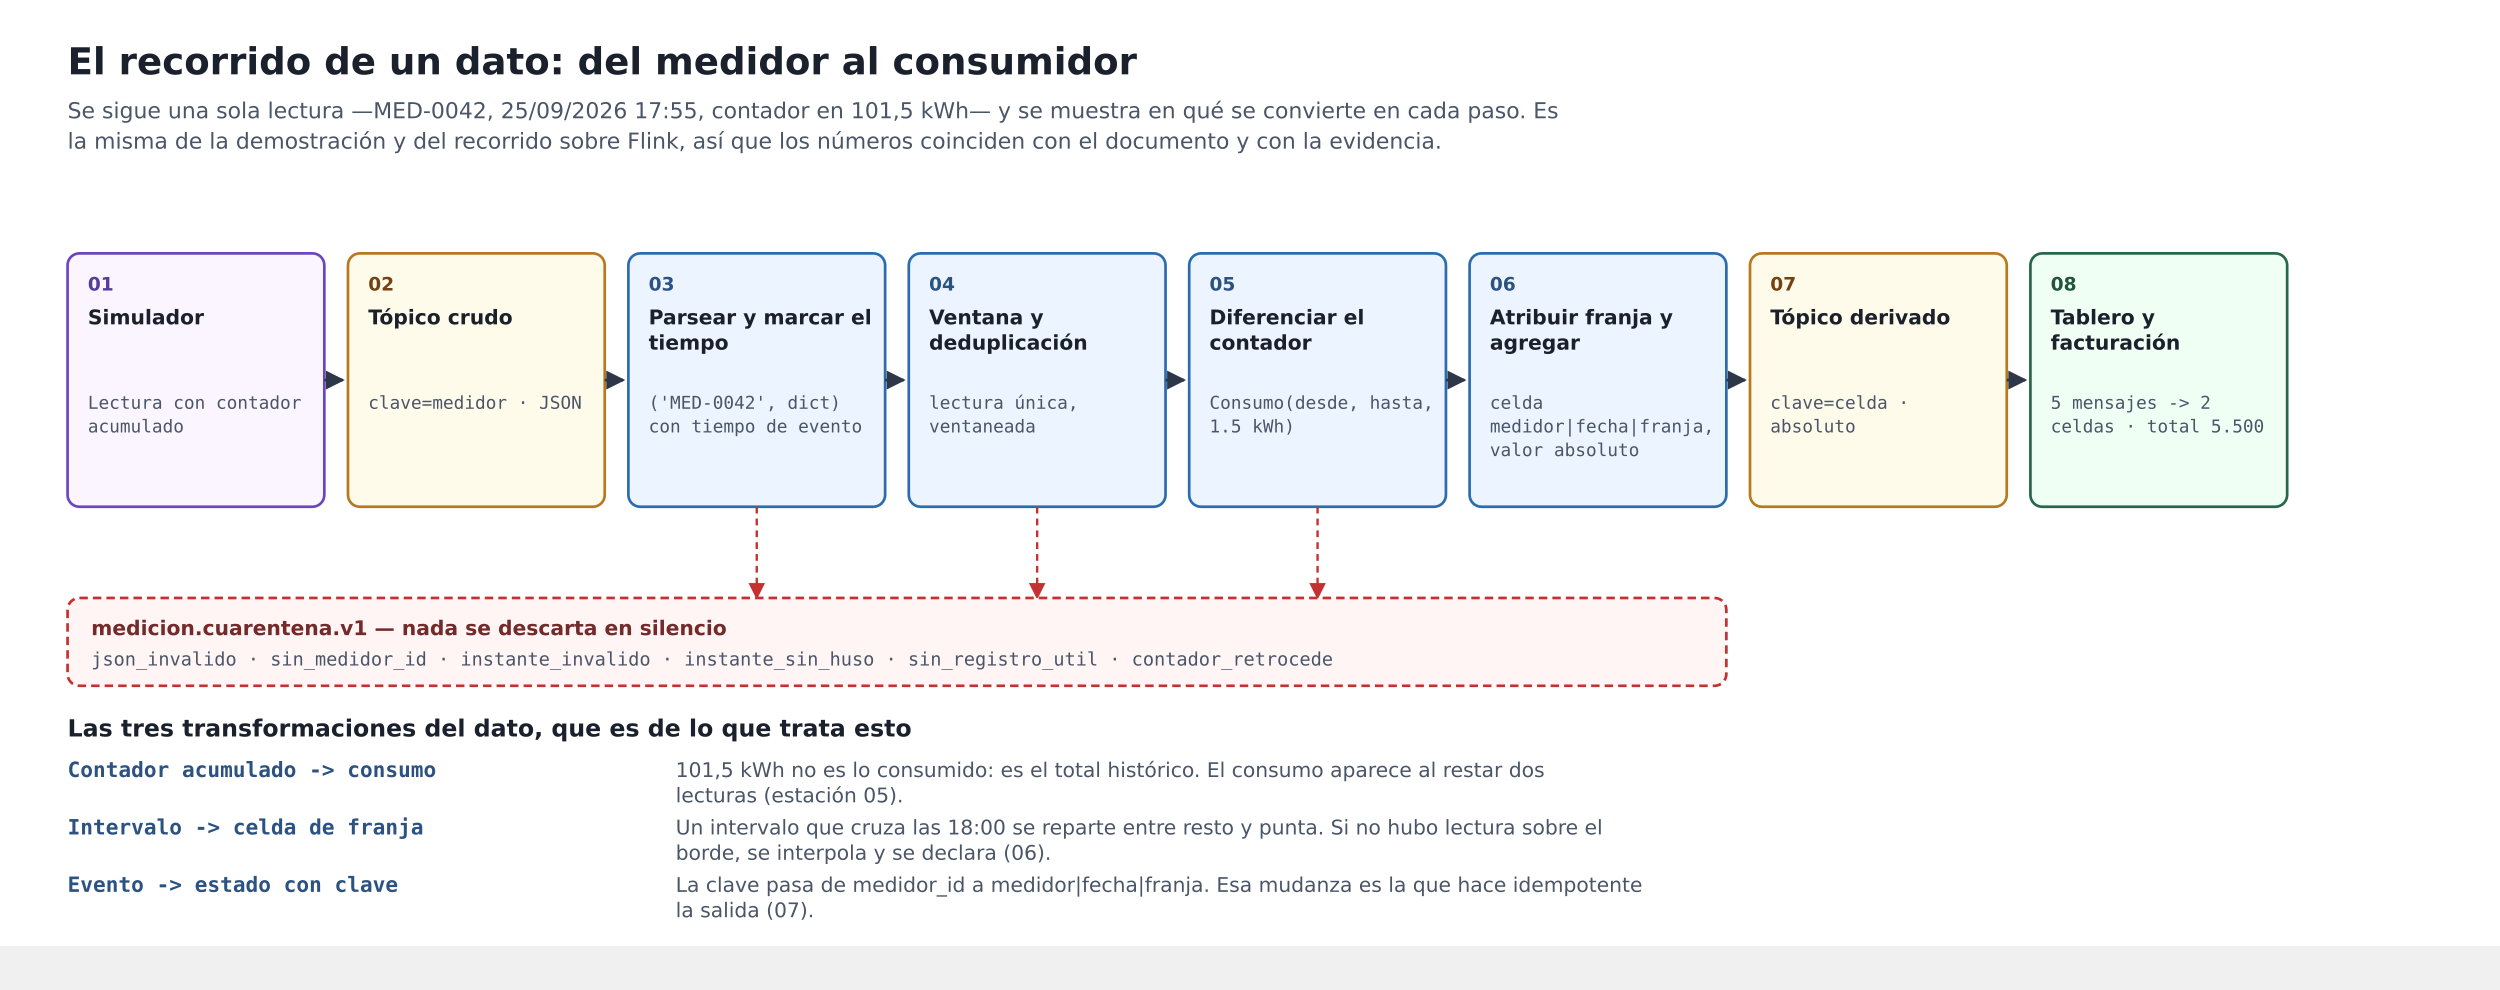
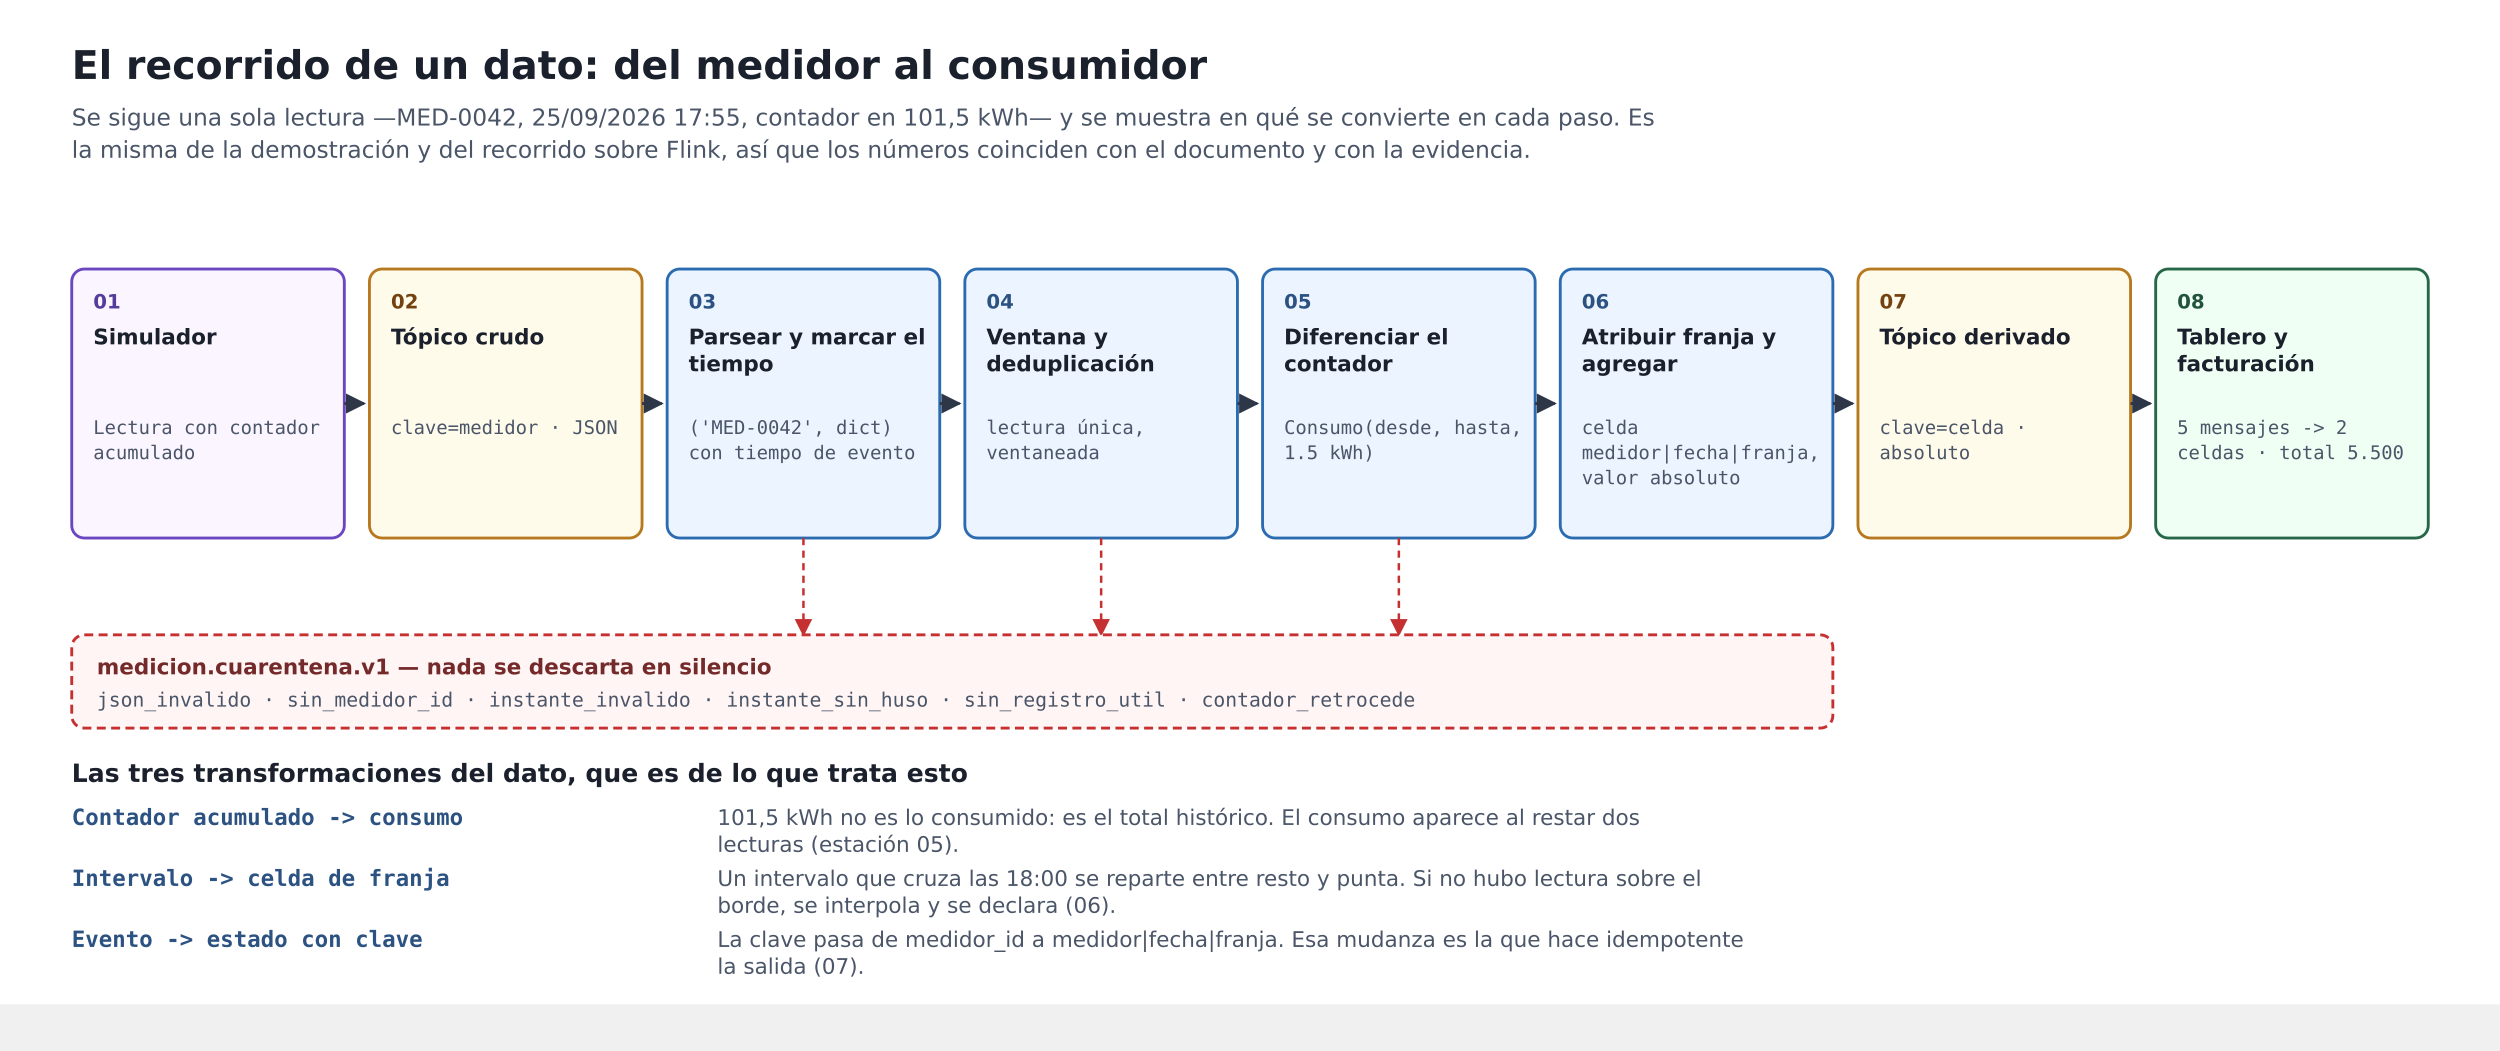
- <svg xmlns="http://www.w3.org/2000/svg" viewBox="0 0 1480 586" width="1480" height="586" font-family="'DejaVu Sans','Helvetica Neue',Arial,sans-serif">
+ <svg xmlns="http://www.w3.org/2000/svg" viewBox="0 0 1394 586" width="1394" height="586" font-family="'DejaVu Sans','Helvetica Neue',Arial,sans-serif">
  <defs>
    <marker id="fl" viewBox="0 0 10 10" refX="9" refY="5" markerWidth="7" markerHeight="7" orient="auto-start-reverse">
      <path d="M 0 0 L 10 5 L 0 10 z" fill="#2d3748" />
    </marker>
    <marker id="flr" viewBox="0 0 10 10" refX="9" refY="5" markerWidth="7" markerHeight="7" orient="auto-start-reverse">
      <path d="M 0 0 L 10 5 L 0 10 z" fill="#c53030" />
    </marker>
  </defs>
-   <rect width="1480" height="560" fill="#ffffff" />
+   <rect width="1394" height="560" fill="#ffffff" />
  <text x="40" y="44" font-family="'DejaVu Sans','Helvetica Neue',Arial,sans-serif" font-size="22" fill="#1a202c" font-weight="600" text-anchor="start">El recorrido de un dato: del medidor al consumidor</text>
  <text x="40" y="70" font-family="'DejaVu Sans','Helvetica Neue',Arial,sans-serif" font-size="13" fill="#4a5568" font-weight="normal" text-anchor="start">Se sigue una sola lectura —MED-0042, 25/09/2026 17:55, contador en 101,5 kWh— y se muestra en qué se convierte en cada paso. Es</text>
  <text x="40" y="88" font-family="'DejaVu Sans','Helvetica Neue',Arial,sans-serif" font-size="13" fill="#4a5568" font-weight="normal" text-anchor="start">la misma de la demostración y del recorrido sobre Flink, así que los números coinciden con el documento y con la evidencia.</text>
  <rect x="40" y="150" width="152" height="150" rx="7" fill="#faf5ff" stroke="#6b46c1" stroke-width="1.6" />
  <text x="52" y="172" font-family="'DejaVu Sans','Helvetica Neue',Arial,sans-serif" font-size="11" fill="#553c9a" font-weight="700" text-anchor="start">01</text>
  <text x="52" y="192" font-family="'DejaVu Sans','Helvetica Neue',Arial,sans-serif" font-size="12" fill="#1a202c" font-weight="600" text-anchor="start">Simulador</text>
  <text x="52" y="242" font-family="'DejaVu Sans Mono','Menlo',monospace" font-size="10.5" fill="#4a5568" font-weight="normal" text-anchor="start">Lectura con contador</text>
  <text x="52" y="256" font-family="'DejaVu Sans Mono','Menlo',monospace" font-size="10.5" fill="#4a5568" font-weight="normal" text-anchor="start">acumulado</text>
  <line x1="192" y1="225" x2="203" y2="225" stroke="#2d3748" stroke-width="1.6" marker-end="url(#fl)" />
  <rect x="206" y="150" width="152" height="150" rx="7" fill="#fffbeb" stroke="#b7791f" stroke-width="1.6" />
  <text x="218" y="172" font-family="'DejaVu Sans','Helvetica Neue',Arial,sans-serif" font-size="11" fill="#744210" font-weight="700" text-anchor="start">02</text>
  <text x="218" y="192" font-family="'DejaVu Sans','Helvetica Neue',Arial,sans-serif" font-size="12" fill="#1a202c" font-weight="600" text-anchor="start">Tópico crudo</text>
  <text x="218" y="242" font-family="'DejaVu Sans Mono','Menlo',monospace" font-size="10.5" fill="#4a5568" font-weight="normal" text-anchor="start">clave=medidor · JSON</text>
  <line x1="358" y1="225" x2="369" y2="225" stroke="#2d3748" stroke-width="1.6" marker-end="url(#fl)" />
  <rect x="372" y="150" width="152" height="150" rx="7" fill="#ebf4ff" stroke="#2b6cb0" stroke-width="1.6" />
  <text x="384" y="172" font-family="'DejaVu Sans','Helvetica Neue',Arial,sans-serif" font-size="11" fill="#2c5282" font-weight="700" text-anchor="start">03</text>
  <text x="384" y="192" font-family="'DejaVu Sans','Helvetica Neue',Arial,sans-serif" font-size="12" fill="#1a202c" font-weight="600" text-anchor="start">Parsear y marcar el</text>
  <text x="384" y="207" font-family="'DejaVu Sans','Helvetica Neue',Arial,sans-serif" font-size="12" fill="#1a202c" font-weight="600" text-anchor="start">tiempo</text>
  <text x="384" y="242" font-family="'DejaVu Sans Mono','Menlo',monospace" font-size="10.5" fill="#4a5568" font-weight="normal" text-anchor="start">('MED-0042', dict)</text>
  <text x="384" y="256" font-family="'DejaVu Sans Mono','Menlo',monospace" font-size="10.5" fill="#4a5568" font-weight="normal" text-anchor="start">con tiempo de evento</text>
  <line x1="524" y1="225" x2="535" y2="225" stroke="#2d3748" stroke-width="1.6" marker-end="url(#fl)" />
  <line x1="448" y1="300" x2="448" y2="354" stroke="#c53030" stroke-width="1.4" stroke-dasharray="4 3" marker-end="url(#flr)" />
  <rect x="538" y="150" width="152" height="150" rx="7" fill="#ebf4ff" stroke="#2b6cb0" stroke-width="1.6" />
  <text x="550" y="172" font-family="'DejaVu Sans','Helvetica Neue',Arial,sans-serif" font-size="11" fill="#2c5282" font-weight="700" text-anchor="start">04</text>
  <text x="550" y="192" font-family="'DejaVu Sans','Helvetica Neue',Arial,sans-serif" font-size="12" fill="#1a202c" font-weight="600" text-anchor="start">Ventana y</text>
  <text x="550" y="207" font-family="'DejaVu Sans','Helvetica Neue',Arial,sans-serif" font-size="12" fill="#1a202c" font-weight="600" text-anchor="start">deduplicación</text>
  <text x="550" y="242" font-family="'DejaVu Sans Mono','Menlo',monospace" font-size="10.5" fill="#4a5568" font-weight="normal" text-anchor="start">lectura única,</text>
  <text x="550" y="256" font-family="'DejaVu Sans Mono','Menlo',monospace" font-size="10.5" fill="#4a5568" font-weight="normal" text-anchor="start">ventaneada</text>
  <line x1="690" y1="225" x2="701" y2="225" stroke="#2d3748" stroke-width="1.6" marker-end="url(#fl)" />
  <line x1="614" y1="300" x2="614" y2="354" stroke="#c53030" stroke-width="1.4" stroke-dasharray="4 3" marker-end="url(#flr)" />
  <rect x="704" y="150" width="152" height="150" rx="7" fill="#ebf4ff" stroke="#2b6cb0" stroke-width="1.6" />
  <text x="716" y="172" font-family="'DejaVu Sans','Helvetica Neue',Arial,sans-serif" font-size="11" fill="#2c5282" font-weight="700" text-anchor="start">05</text>
  <text x="716" y="192" font-family="'DejaVu Sans','Helvetica Neue',Arial,sans-serif" font-size="12" fill="#1a202c" font-weight="600" text-anchor="start">Diferenciar el</text>
  <text x="716" y="207" font-family="'DejaVu Sans','Helvetica Neue',Arial,sans-serif" font-size="12" fill="#1a202c" font-weight="600" text-anchor="start">contador</text>
  <text x="716" y="242" font-family="'DejaVu Sans Mono','Menlo',monospace" font-size="10.5" fill="#4a5568" font-weight="normal" text-anchor="start">Consumo(desde, hasta,</text>
  <text x="716" y="256" font-family="'DejaVu Sans Mono','Menlo',monospace" font-size="10.5" fill="#4a5568" font-weight="normal" text-anchor="start">1.5 kWh)</text>
  <line x1="856" y1="225" x2="867" y2="225" stroke="#2d3748" stroke-width="1.6" marker-end="url(#fl)" />
  <line x1="780" y1="300" x2="780" y2="354" stroke="#c53030" stroke-width="1.4" stroke-dasharray="4 3" marker-end="url(#flr)" />
  <rect x="870" y="150" width="152" height="150" rx="7" fill="#ebf4ff" stroke="#2b6cb0" stroke-width="1.6" />
  <text x="882" y="172" font-family="'DejaVu Sans','Helvetica Neue',Arial,sans-serif" font-size="11" fill="#2c5282" font-weight="700" text-anchor="start">06</text>
  <text x="882" y="192" font-family="'DejaVu Sans','Helvetica Neue',Arial,sans-serif" font-size="12" fill="#1a202c" font-weight="600" text-anchor="start">Atribuir franja y</text>
  <text x="882" y="207" font-family="'DejaVu Sans','Helvetica Neue',Arial,sans-serif" font-size="12" fill="#1a202c" font-weight="600" text-anchor="start">agregar</text>
  <text x="882" y="242" font-family="'DejaVu Sans Mono','Menlo',monospace" font-size="10.5" fill="#4a5568" font-weight="normal" text-anchor="start">celda</text>
  <text x="882" y="256" font-family="'DejaVu Sans Mono','Menlo',monospace" font-size="10.5" fill="#4a5568" font-weight="normal" text-anchor="start">medidor|fecha|franja,</text>
  <text x="882" y="270" font-family="'DejaVu Sans Mono','Menlo',monospace" font-size="10.5" fill="#4a5568" font-weight="normal" text-anchor="start">valor absoluto</text>
  <line x1="1022" y1="225" x2="1033" y2="225" stroke="#2d3748" stroke-width="1.6" marker-end="url(#fl)" />
  <rect x="1036" y="150" width="152" height="150" rx="7" fill="#fffbeb" stroke="#b7791f" stroke-width="1.6" />
  <text x="1048" y="172" font-family="'DejaVu Sans','Helvetica Neue',Arial,sans-serif" font-size="11" fill="#744210" font-weight="700" text-anchor="start">07</text>
  <text x="1048" y="192" font-family="'DejaVu Sans','Helvetica Neue',Arial,sans-serif" font-size="12" fill="#1a202c" font-weight="600" text-anchor="start">Tópico derivado</text>
  <text x="1048" y="242" font-family="'DejaVu Sans Mono','Menlo',monospace" font-size="10.5" fill="#4a5568" font-weight="normal" text-anchor="start">clave=celda ·</text>
  <text x="1048" y="256" font-family="'DejaVu Sans Mono','Menlo',monospace" font-size="10.5" fill="#4a5568" font-weight="normal" text-anchor="start">absoluto</text>
  <line x1="1188" y1="225" x2="1199" y2="225" stroke="#2d3748" stroke-width="1.6" marker-end="url(#fl)" />
  <rect x="1202" y="150" width="152" height="150" rx="7" fill="#f0fff4" stroke="#276749" stroke-width="1.6" />
  <text x="1214" y="172" font-family="'DejaVu Sans','Helvetica Neue',Arial,sans-serif" font-size="11" fill="#22543d" font-weight="700" text-anchor="start">08</text>
  <text x="1214" y="192" font-family="'DejaVu Sans','Helvetica Neue',Arial,sans-serif" font-size="12" fill="#1a202c" font-weight="600" text-anchor="start">Tablero y</text>
  <text x="1214" y="207" font-family="'DejaVu Sans','Helvetica Neue',Arial,sans-serif" font-size="12" fill="#1a202c" font-weight="600" text-anchor="start">facturación</text>
  <text x="1214" y="242" font-family="'DejaVu Sans Mono','Menlo',monospace" font-size="10.5" fill="#4a5568" font-weight="normal" text-anchor="start">5 mensajes -&gt; 2</text>
  <text x="1214" y="256" font-family="'DejaVu Sans Mono','Menlo',monospace" font-size="10.5" fill="#4a5568" font-weight="normal" text-anchor="start">celdas · total 5.500</text>
  <rect x="40" y="354" width="982" height="52" rx="7" fill="#fff5f5" stroke="#c53030" stroke-width="1.6" stroke-dasharray="5 3" />
  <text x="54" y="376" font-family="'DejaVu Sans','Helvetica Neue',Arial,sans-serif" font-size="12" fill="#742a2a" font-weight="700" text-anchor="start">medicion.cuarentena.v1 — nada se descarta en silencio</text>
  <text x="54" y="394" font-family="'DejaVu Sans Mono','Menlo',monospace" font-size="11" fill="#4a5568" font-weight="normal" text-anchor="start">json_invalido · sin_medidor_id · instante_invalido · instante_sin_huso · sin_registro_util · contador_retrocede</text>
  <text x="40" y="436" font-family="'DejaVu Sans','Helvetica Neue',Arial,sans-serif" font-size="14" fill="#1a202c" font-weight="600" text-anchor="start">Las tres transformaciones del dato, que es de lo que trata esto</text>
  <text x="40" y="460" font-family="'DejaVu Sans Mono','Menlo',monospace" font-size="12.5" fill="#2c5282" font-weight="700" text-anchor="start">Contador acumulado  -&gt;  consumo</text>
  <text x="400" y="460" font-family="'DejaVu Sans','Helvetica Neue',Arial,sans-serif" font-size="12" fill="#4a5568" font-weight="normal" text-anchor="start">101,5 kWh no es lo consumido: es el total histórico. El consumo aparece al restar dos</text>
  <text x="400" y="475" font-family="'DejaVu Sans','Helvetica Neue',Arial,sans-serif" font-size="12" fill="#4a5568" font-weight="normal" text-anchor="start">lecturas (estación 05).</text>
  <text x="40" y="494" font-family="'DejaVu Sans Mono','Menlo',monospace" font-size="12.5" fill="#2c5282" font-weight="700" text-anchor="start">Intervalo  -&gt;  celda de franja</text>
  <text x="400" y="494" font-family="'DejaVu Sans','Helvetica Neue',Arial,sans-serif" font-size="12" fill="#4a5568" font-weight="normal" text-anchor="start">Un intervalo que cruza las 18:00 se reparte entre resto y punta. Si no hubo lectura sobre el</text>
  <text x="400" y="509" font-family="'DejaVu Sans','Helvetica Neue',Arial,sans-serif" font-size="12" fill="#4a5568" font-weight="normal" text-anchor="start">borde, se interpola y se declara (06).</text>
  <text x="40" y="528" font-family="'DejaVu Sans Mono','Menlo',monospace" font-size="12.5" fill="#2c5282" font-weight="700" text-anchor="start">Evento  -&gt;  estado con clave</text>
  <text x="400" y="528" font-family="'DejaVu Sans','Helvetica Neue',Arial,sans-serif" font-size="12" fill="#4a5568" font-weight="normal" text-anchor="start">La clave pasa de medidor_id a medidor|fecha|franja. Esa mudanza es la que hace idempotente</text>
  <text x="400" y="543" font-family="'DejaVu Sans','Helvetica Neue',Arial,sans-serif" font-size="12" fill="#4a5568" font-weight="normal" text-anchor="start">la salida (07).</text>
</svg>
